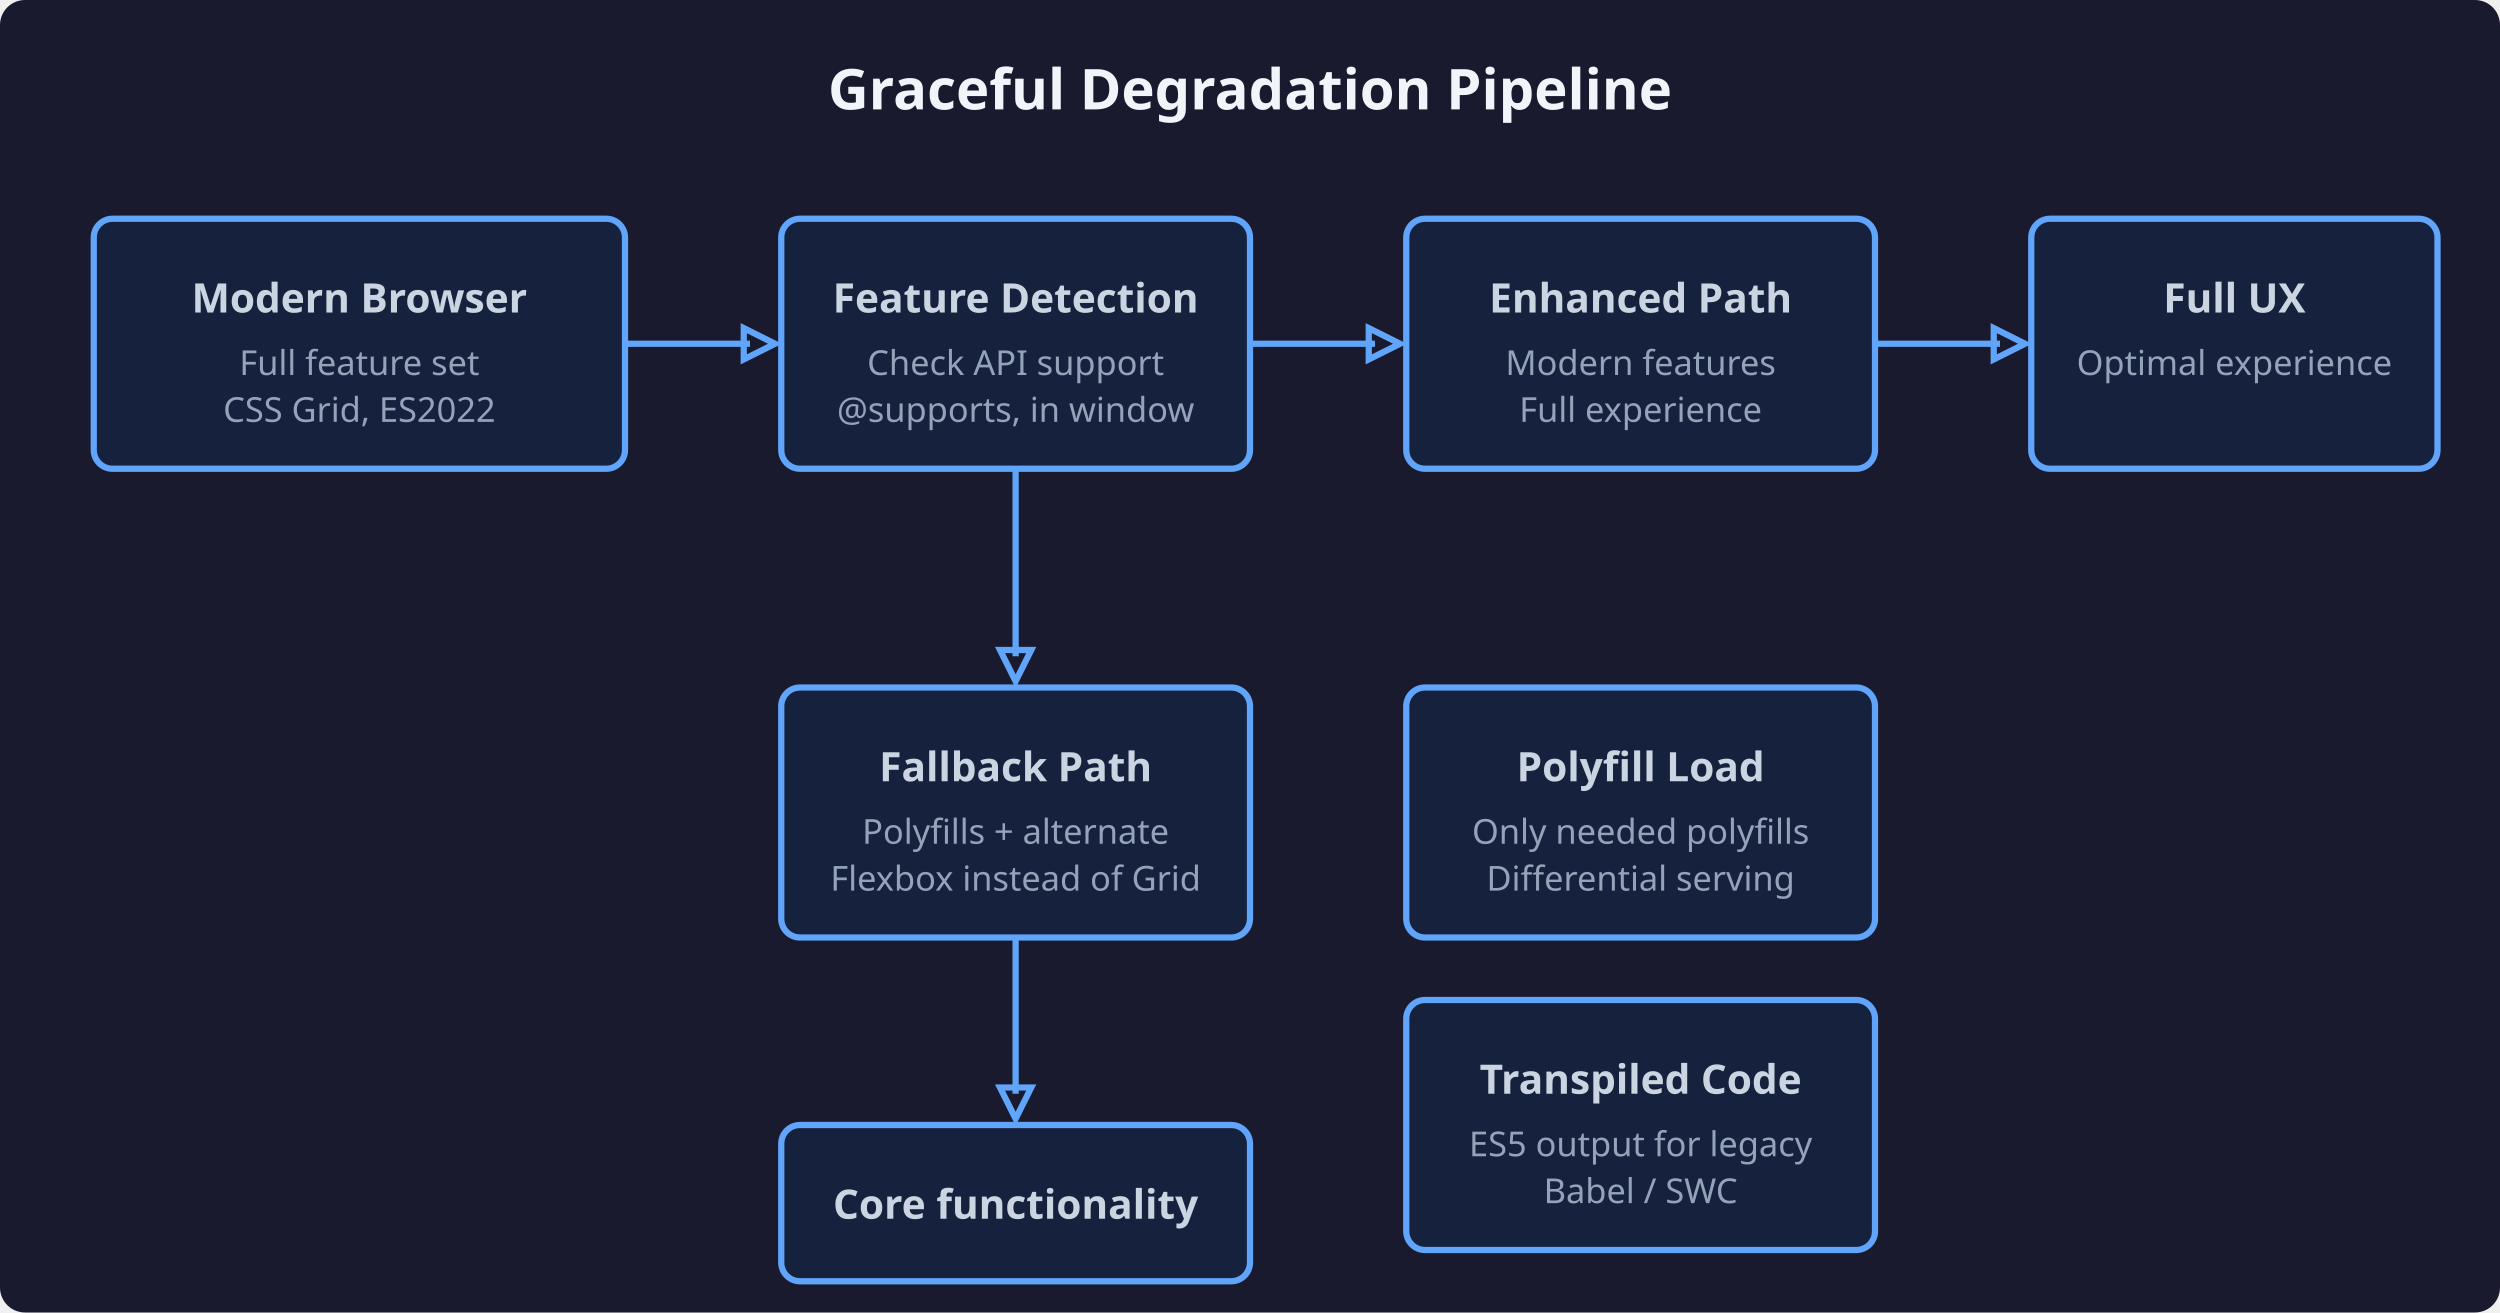
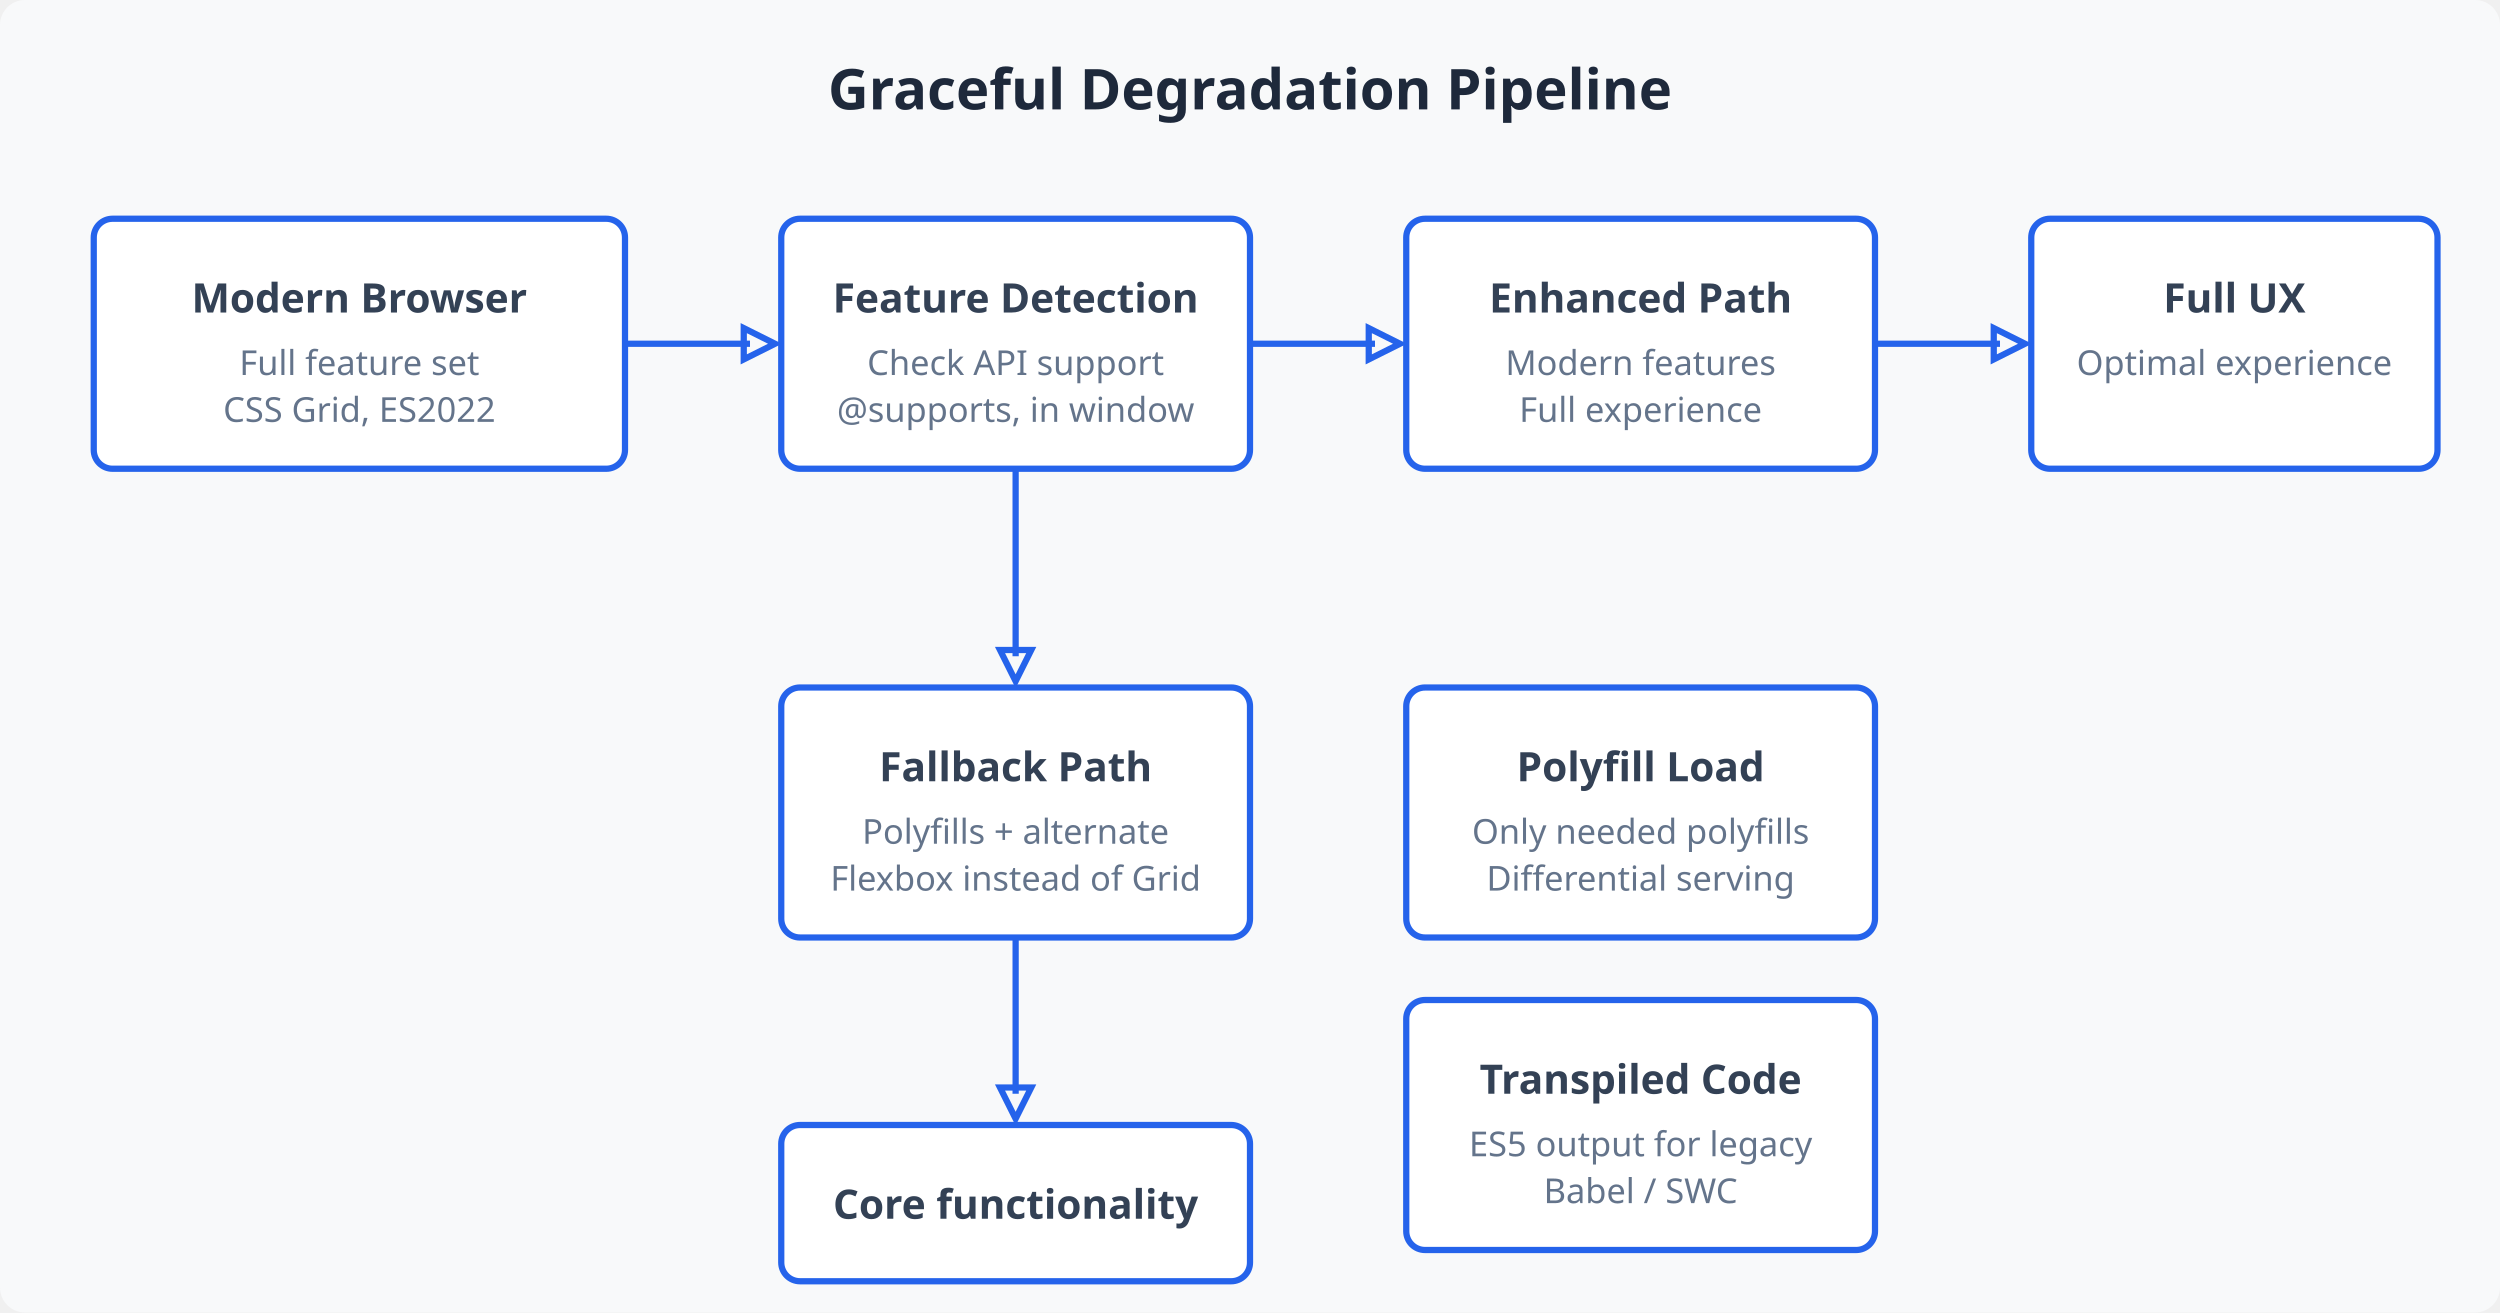
<svg xmlns="http://www.w3.org/2000/svg" viewBox="0 0 800 420" width="100%" height="100%">
  <defs>
    <style>
      .bg-light { fill: #f8f9fa; }
-       .bg-dark { fill: #1a1a2e; }
      .box-light { fill: #ffffff; stroke: #2563eb; stroke-width: 2; }
-       .box-dark { fill: #16213e; stroke: #60a5fa; stroke-width: 2; }
      .title-light { fill: #1e293b; font-family: system-ui, sans-serif; font-size: 18px; font-weight: 700; }
-       .title-dark { fill: #f1f5f9; font-family: system-ui, sans-serif; font-size: 18px; font-weight: 700; }
      .label-light { fill: #334155; font-family: system-ui, sans-serif; font-size: 13px; font-weight: 600; }
-       .label-dark { fill: #cbd5e1; font-family: system-ui, sans-serif; font-size: 13px; font-weight: 600; }
      .sub-light { fill: #64748b; font-family: system-ui, sans-serif; font-size: 11px; font-weight: 400; }
-       .sub-dark { fill: #94a3b8; font-family: system-ui, sans-serif; font-size: 11px; font-weight: 400; }
      .arrow-light { stroke: #2563eb; stroke-width: 2; fill: none; }
-       .arrow-dark { stroke: #60a5fa; stroke-width: 2; fill: none; }
    </style>
  </defs>
  <g class="light-mode">
    <rect class="bg-light" width="800" height="420" rx="8" />
    <text class="title-light" x="400" y="35" text-anchor="middle">Graceful Degradation Pipeline</text>
    <rect class="box-light" x="30" y="70" width="170" height="80" rx="6" />
    <text class="label-light" x="115" y="100" text-anchor="middle">Modern Browser</text>
    <text class="sub-light" x="115" y="120" text-anchor="middle">Full feature set</text>
    <text class="sub-light" x="115" y="135" text-anchor="middle">CSS Grid, ES2022</text>
    <path class="arrow-light" d="M 200 110 L 240 110" />
    <polygon class="arrow-light" points="238,105 248,110 238,115" fill="#2563eb" stroke="none" />
    <rect class="box-light" x="250" y="70" width="150" height="80" rx="6" />
    <text class="label-light" x="325" y="100" text-anchor="middle">Feature Detection</text>
    <text class="sub-light" x="325" y="120" text-anchor="middle">Check API support</text>
    <text class="sub-light" x="325" y="135" text-anchor="middle">@supports, in window</text>
    <path class="arrow-light" d="M 400 110 L 440 110" />
    <polygon class="arrow-light" points="438,105 448,110 438,115" fill="#2563eb" stroke="none" />
    <rect class="box-light" x="450" y="70" width="150" height="80" rx="6" />
    <text class="label-light" x="525" y="100" text-anchor="middle">Enhanced Path</text>
    <text class="sub-light" x="525" y="120" text-anchor="middle">Modern features</text>
    <text class="sub-light" x="525" y="135" text-anchor="middle">Full experience</text>
    <path class="arrow-light" d="M 600 110 L 640 110" />
    <polygon class="arrow-light" points="638,105 648,110 638,115" fill="#2563eb" stroke="none" />
    <rect class="box-light" x="650" y="70" width="130" height="80" rx="6" />
    <text class="label-light" x="715" y="100" text-anchor="middle">Full UX</text>
    <text class="sub-light" x="715" y="120" text-anchor="middle">Optimal experience</text>
    <path class="arrow-light" d="M 325 150 L 325 210" />
    <polygon class="arrow-light" points="320,208 325,218 330,208" fill="#2563eb" stroke="none" />
    <rect class="box-light" x="250" y="220" width="150" height="80" rx="6" />
    <text class="label-light" x="325" y="250" text-anchor="middle">Fallback Path</text>
    <text class="sub-light" x="325" y="270" text-anchor="middle">Polyfills + alternate</text>
    <text class="sub-light" x="325" y="285" text-anchor="middle">Flexbox instead of Grid</text>
    <path class="arrow-light" d="M 325 300 L 325 350" />
    <polygon class="arrow-light" points="320,348 325,358 330,348" fill="#2563eb" stroke="none" />
    <rect class="box-light" x="250" y="360" width="150" height="50" rx="6" />
    <text class="label-light" x="325" y="390" text-anchor="middle">Core functionality</text>
    <rect class="box-light" x="450" y="220" width="150" height="80" rx="6" />
    <text class="label-light" x="525" y="250" text-anchor="middle">Polyfill Load</text>
    <text class="sub-light" x="525" y="270" text-anchor="middle">Only needed polyfills</text>
    <text class="sub-light" x="525" y="285" text-anchor="middle">Differential serving</text>
    <rect class="box-light" x="450" y="320" width="150" height="80" rx="6" />
    <text class="label-light" x="525" y="350" text-anchor="middle">Transpiled Code</text>
    <text class="sub-light" x="525" y="370" text-anchor="middle">ES5 output for legacy</text>
    <text class="sub-light" x="525" y="385" text-anchor="middle">Babel / SWC</text>
  </g>
-   <g class="dark-mode">
-     <rect class="bg-dark" width="800" height="420" rx="8" />
-     <text class="title-dark" x="400" y="35" text-anchor="middle">Graceful Degradation Pipeline</text>
-     <rect class="box-dark" x="30" y="70" width="170" height="80" rx="6" />
-     <text class="label-dark" x="115" y="100" text-anchor="middle">Modern Browser</text>
-     <text class="sub-dark" x="115" y="120" text-anchor="middle">Full feature set</text>
-     <text class="sub-dark" x="115" y="135" text-anchor="middle">CSS Grid, ES2022</text>
-     <path class="arrow-dark" d="M 200 110 L 240 110" />
-     <polygon class="arrow-dark" points="238,105 248,110 238,115" fill="#60a5fa" stroke="none" />
-     <rect class="box-dark" x="250" y="70" width="150" height="80" rx="6" />
-     <text class="label-dark" x="325" y="100" text-anchor="middle">Feature Detection</text>
-     <text class="sub-dark" x="325" y="120" text-anchor="middle">Check API support</text>
-     <text class="sub-dark" x="325" y="135" text-anchor="middle">@supports, in window</text>
-     <path class="arrow-dark" d="M 400 110 L 440 110" />
-     <polygon class="arrow-dark" points="438,105 448,110 438,115" fill="#60a5fa" stroke="none" />
-     <rect class="box-dark" x="450" y="70" width="150" height="80" rx="6" />
-     <text class="label-dark" x="525" y="100" text-anchor="middle">Enhanced Path</text>
-     <text class="sub-dark" x="525" y="120" text-anchor="middle">Modern features</text>
-     <text class="sub-dark" x="525" y="135" text-anchor="middle">Full experience</text>
-     <path class="arrow-dark" d="M 600 110 L 640 110" />
-     <polygon class="arrow-dark" points="638,105 648,110 638,115" fill="#60a5fa" stroke="none" />
-     <rect class="box-dark" x="650" y="70" width="130" height="80" rx="6" />
-     <text class="label-dark" x="715" y="100" text-anchor="middle">Full UX</text>
-     <text class="sub-dark" x="715" y="120" text-anchor="middle">Optimal experience</text>
-     <path class="arrow-dark" d="M 325 150 L 325 210" />
-     <polygon class="arrow-dark" points="320,208 325,218 330,208" fill="#60a5fa" stroke="none" />
-     <rect class="box-dark" x="250" y="220" width="150" height="80" rx="6" />
-     <text class="label-dark" x="325" y="250" text-anchor="middle">Fallback Path</text>
-     <text class="sub-dark" x="325" y="270" text-anchor="middle">Polyfills + alternate</text>
-     <text class="sub-dark" x="325" y="285" text-anchor="middle">Flexbox instead of Grid</text>
-     <path class="arrow-dark" d="M 325 300 L 325 350" />
-     <polygon class="arrow-dark" points="320,348 325,358 330,348" fill="#60a5fa" stroke="none" />
-     <rect class="box-dark" x="250" y="360" width="150" height="50" rx="6" />
-     <text class="label-dark" x="325" y="390" text-anchor="middle">Core functionality</text>
-     <rect class="box-dark" x="450" y="220" width="150" height="80" rx="6" />
-     <text class="label-dark" x="525" y="250" text-anchor="middle">Polyfill Load</text>
-     <text class="sub-dark" x="525" y="270" text-anchor="middle">Only needed polyfills</text>
-     <text class="sub-dark" x="525" y="285" text-anchor="middle">Differential serving</text>
-     <rect class="box-dark" x="450" y="320" width="150" height="80" rx="6" />
-     <text class="label-dark" x="525" y="350" text-anchor="middle">Transpiled Code</text>
-     <text class="sub-dark" x="525" y="370" text-anchor="middle">ES5 output for legacy</text>
-     <text class="sub-dark" x="525" y="385" text-anchor="middle">Babel / SWC</text>
-   </g>
</svg>
